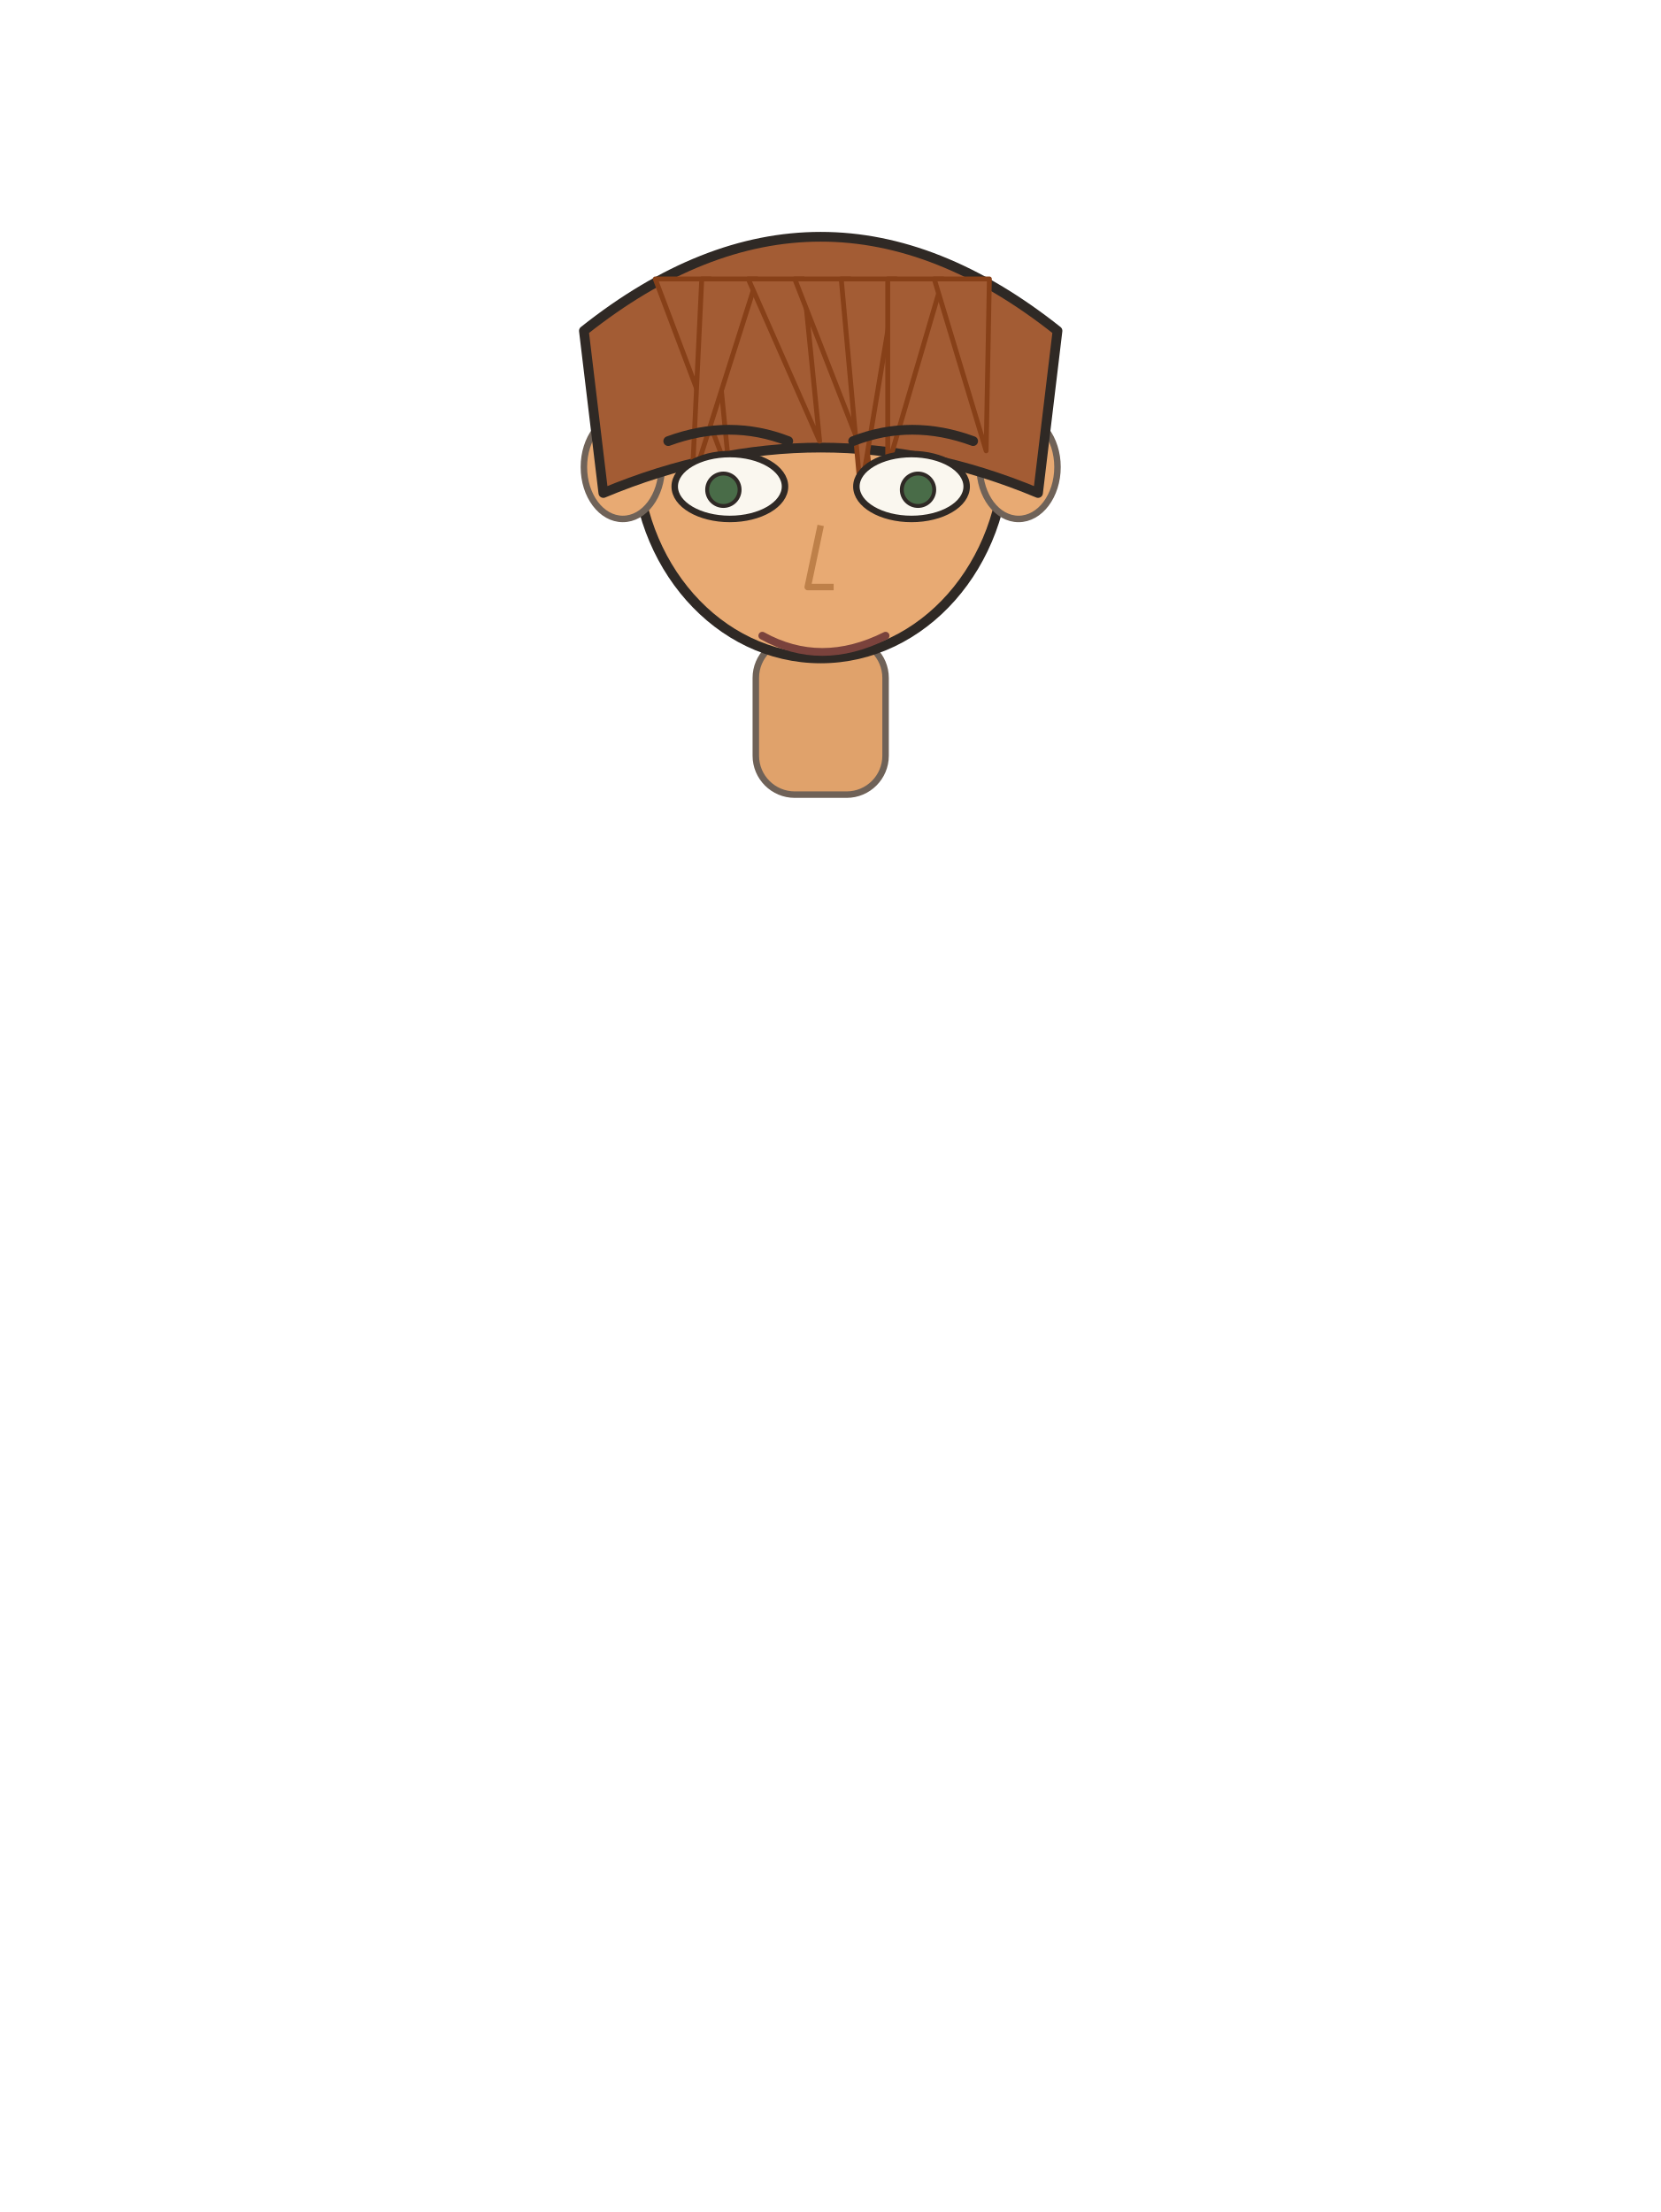
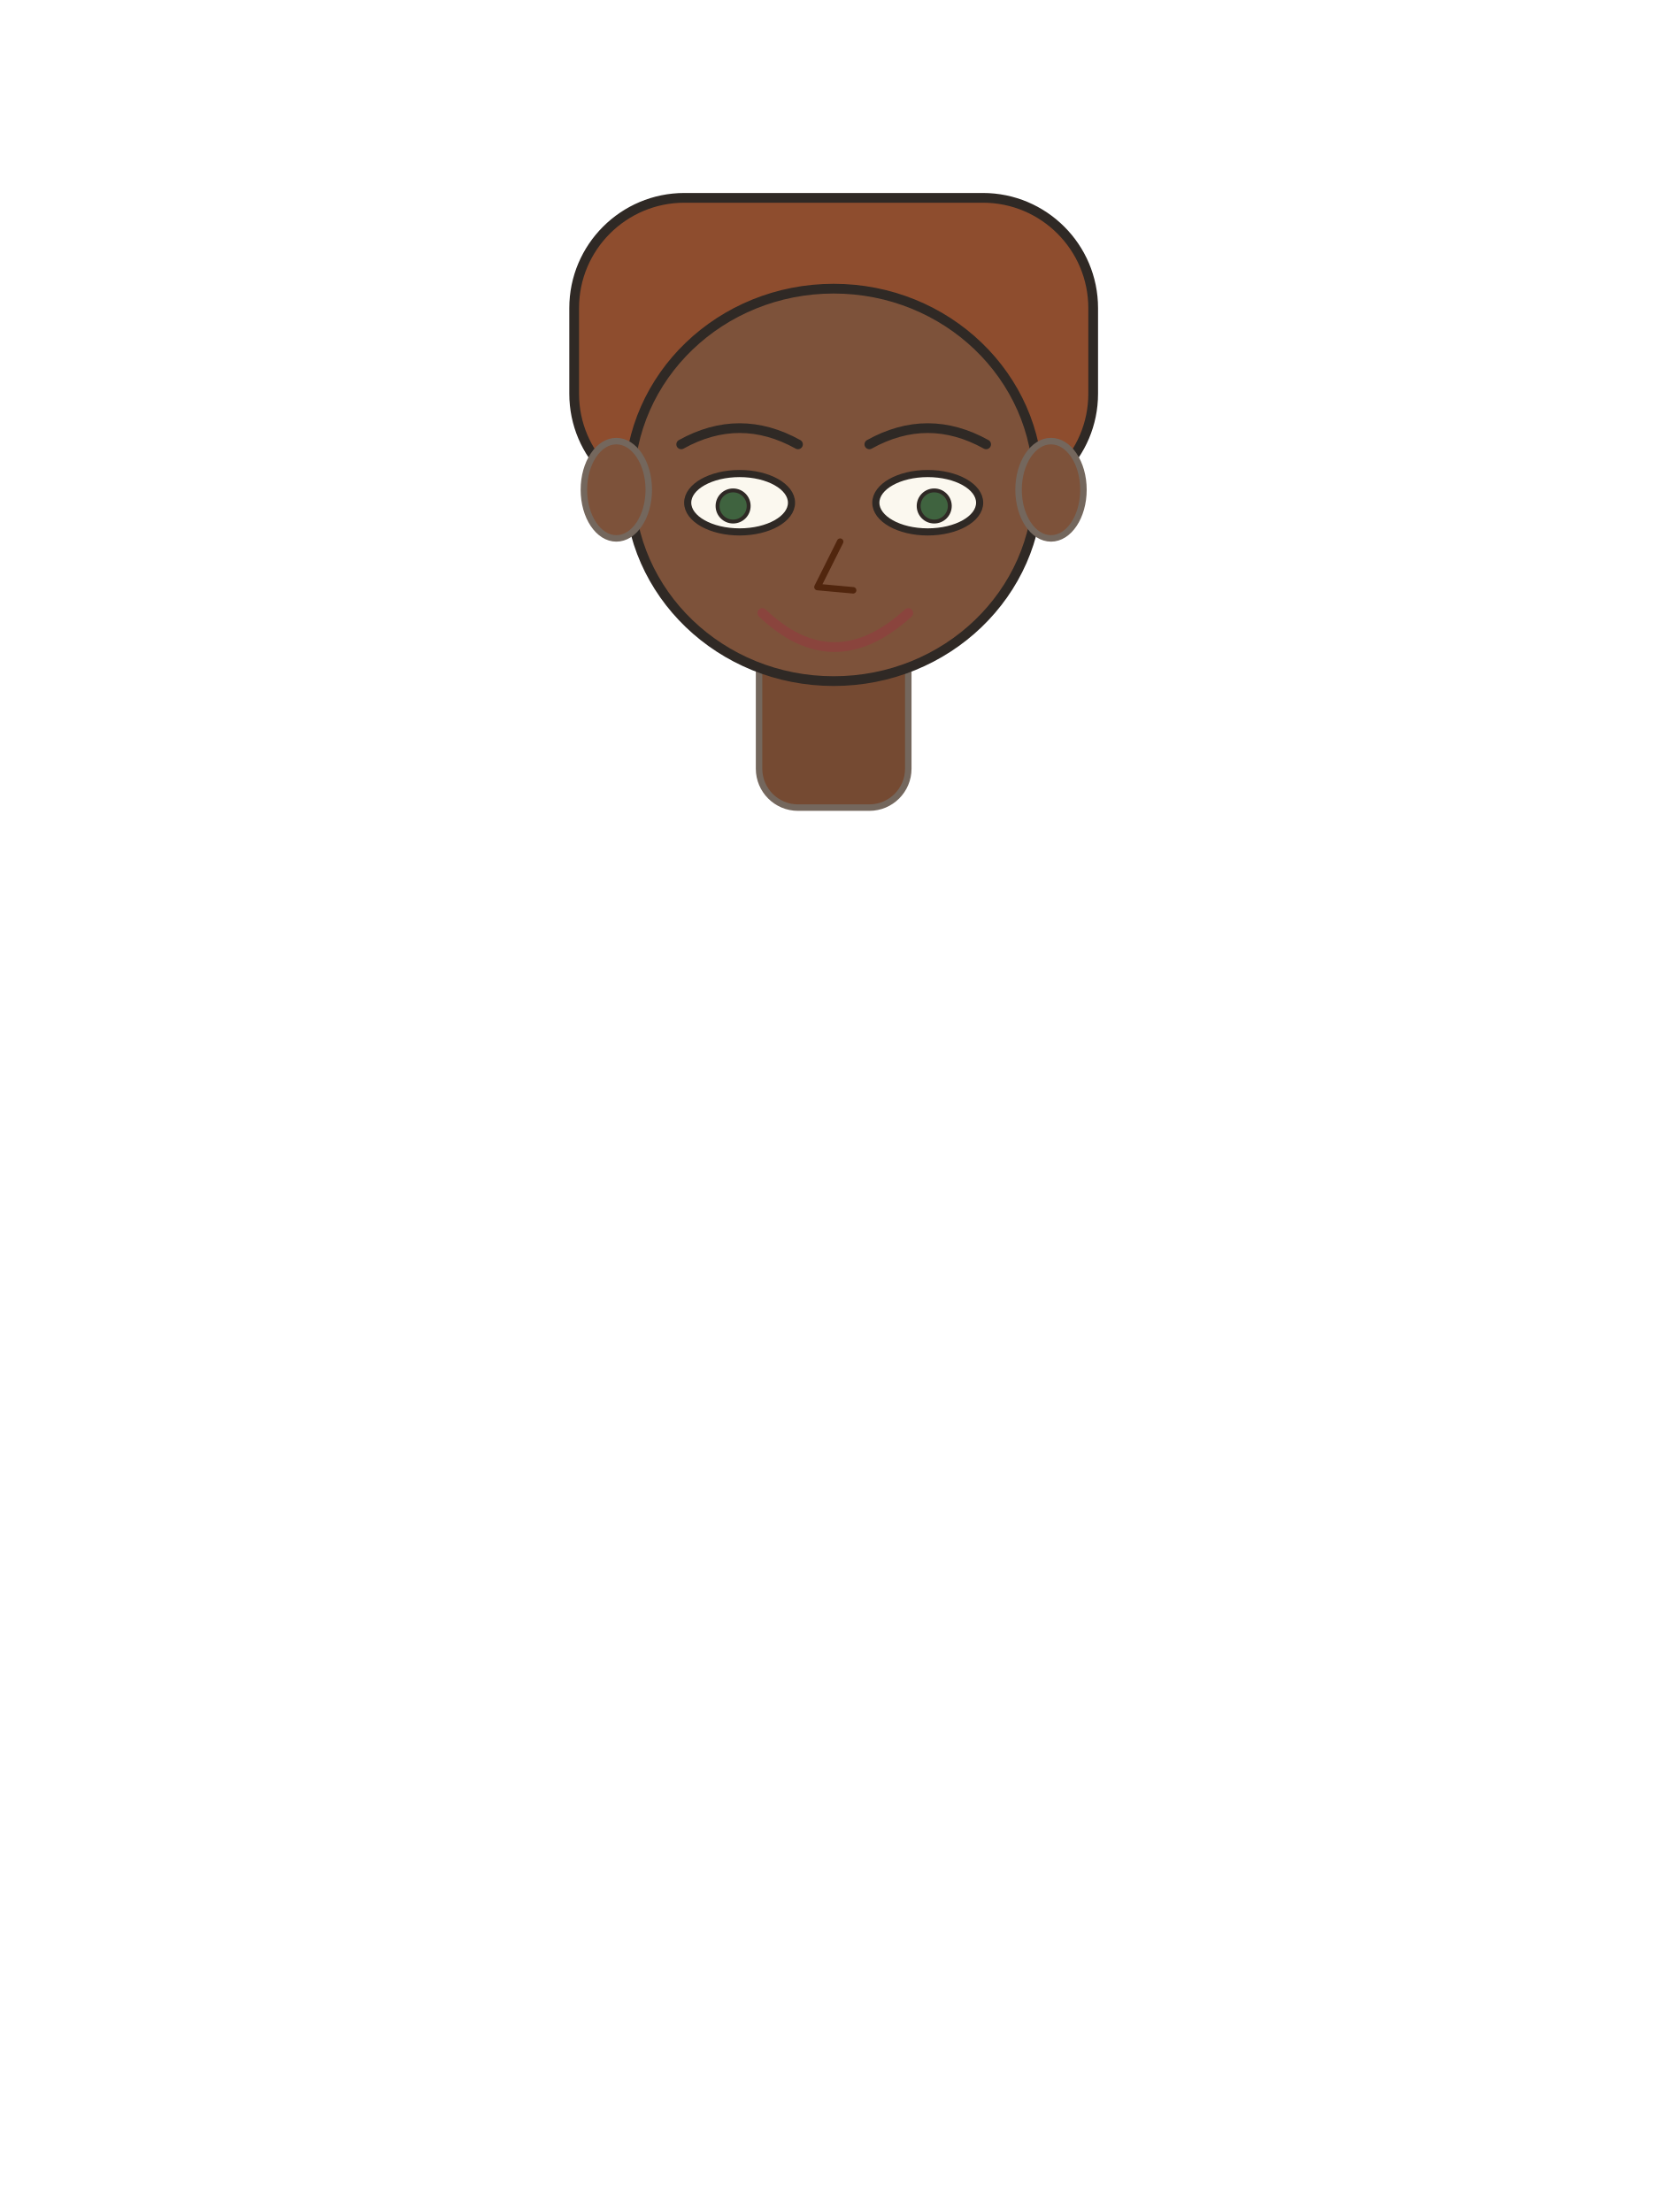
<svg xmlns="http://www.w3.org/2000/svg" baseProfile="full" height="682" version="1.1" viewBox="0 0 512 682" width="512">
  <defs />
-   <rect fill="#e0a26b" height="48" rx="12" stroke="#6f6258" stroke-linecap="round" stroke-linejoin="round" stroke-width="2" width="40" x="233" y="197" />
-   <ellipse cx="253" cy="138.5" fill="#e8aa73" rx="57.0" ry="64.5" stroke="#2f2925" stroke-linecap="round" stroke-linejoin="round" stroke-width="3" />
-   <ellipse cx="192.0" cy="144" fill="#e8aa73" rx="12" ry="16" stroke="#6f6258" stroke-linecap="round" stroke-linejoin="round" stroke-width="2" />
-   <ellipse cx="314.0" cy="144" fill="#e8aa73" rx="12" ry="16" stroke="#6f6258" stroke-linecap="round" stroke-linejoin="round" stroke-width="2" />
-   <path d="M 180.0 102 Q 253 44 326.0 102 L 320.0 152 Q 253 124 186.0 152 Z" fill="#a35c34" stroke="#2f2925" stroke-linecap="round" stroke-linejoin="round" stroke-width="3" />
-   <path d="M 202.0 86 L 219.0 86 L 225.0 147 Z" fill="#a35c34" stroke="#874018" stroke-linecap="round" stroke-linejoin="round" stroke-width="1.5" />
-   <path d="M 216.333 86 L 233.333 86 L 213.333 149 Z" fill="#a35c34" stroke="#874018" stroke-linecap="round" stroke-linejoin="round" stroke-width="1.5" />
-   <path d="M 230.667 86 L 247.667 86 L 252.667 136 Z" fill="#a35c34" stroke="#874018" stroke-linecap="round" stroke-linejoin="round" stroke-width="1.5" />
-   <path d="M 245.0 86 L 262.0 86 L 268.0 145 Z" fill="#a35c34" stroke="#874018" stroke-linecap="round" stroke-linejoin="round" stroke-width="1.5" />
-   <path d="M 259.333 86 L 276.333 86 L 265.333 152 Z" fill="#a35c34" stroke="#874018" stroke-linecap="round" stroke-linejoin="round" stroke-width="1.5" />
-   <path d="M 273.667 86 L 290.667 86 L 273.667 144 Z" fill="#a35c34" stroke="#874018" stroke-linecap="round" stroke-linejoin="round" stroke-width="1.5" />
-   <path d="M 288.0 86 L 305.0 86 L 304.0 139 Z" fill="#a35c34" stroke="#874018" stroke-linecap="round" stroke-linejoin="round" stroke-width="1.5" />
-   <ellipse cx="225" cy="150" fill="#faf7ef" rx="17" ry="10" stroke="#2f2925" stroke-linecap="round" stroke-linejoin="round" stroke-width="2" />
-   <circle cx="223" cy="151" fill="#496c48" r="5" stroke="#2f2925" stroke-width="1.2" />
-   <path d="M 243 136 Q 225 129 206 136" fill="none" stroke="#2f2925" stroke-linecap="round" stroke-width="3" />
-   <ellipse cx="281" cy="150" fill="#faf7ef" rx="17" ry="10" stroke="#2f2925" stroke-linecap="round" stroke-linejoin="round" stroke-width="2" />
-   <circle cx="283" cy="151" fill="#496c48" r="5" stroke="#2f2925" stroke-width="1.2" />
-   <path d="M 263 136 Q 281 129 300 136" fill="none" stroke="#2f2925" stroke-linecap="round" stroke-width="3" />
-   <path d="M 253 162 L 249 181 L 257 181" fill="none" stroke="#be8049" stroke-linejoin="round" stroke-width="2" />
-   <path d="M 235 196 Q 253 206 273 196" fill="none" stroke="#7a423c" stroke-linecap="round" stroke-width="2.4" />
+   <rect fill="#754a32" height="58" rx="12" stroke="#74675d" stroke-linecap="round" stroke-linejoin="round" stroke-width="2" width="46" x="234.0" y="191" />
+   <rect fill="#8e4d2e" height="94.38" rx="34" stroke="#2f2925" stroke-linecap="round" stroke-linejoin="round" stroke-width="3" width="160" x="177.0" y="61" />
+   <rect fill="#8e4d2e" height="40" rx="8" stroke="#8e4d2e" stroke-width="1" width="142" x="186.0" y="121" />
+   <ellipse cx="257" cy="149.5" fill="#7d523a" rx="63.0" ry="60.5" stroke="#2f2925" stroke-linecap="round" stroke-linejoin="round" stroke-width="3" />
+   <ellipse cx="190.0" cy="151" fill="#7d523a" rx="10" ry="15" stroke="#74675d" stroke-linecap="round" stroke-linejoin="round" stroke-width="2" />
+   <ellipse cx="324.0" cy="151" fill="#7d523a" rx="10" ry="15" stroke="#74675d" stroke-linecap="round" stroke-linejoin="round" stroke-width="2" />
+   <ellipse cx="228" cy="155" fill="#fbf8ef" rx="16" ry="9" stroke="#2f2925" stroke-linecap="round" stroke-linejoin="round" stroke-width="2.2" />
+   <circle cx="226" cy="156" fill="#3f633f" r="4.8" stroke="#2f2925" stroke-width="1.2" />
+   <path d="M 246 137 Q 228 127 210 137" fill="none" stroke="#2f2925" stroke-linecap="round" stroke-linejoin="round" stroke-width="3" />
+   <ellipse cx="286" cy="155" fill="#fbf8ef" rx="16" ry="9" stroke="#2f2925" stroke-linecap="round" stroke-linejoin="round" stroke-width="2.2" />
+   <circle cx="288" cy="156" fill="#3f633f" r="4.8" stroke="#2f2925" stroke-width="1.2" />
+   <path d="M 268 137 Q 286 127 304 137" fill="none" stroke="#2f2925" stroke-linecap="round" stroke-linejoin="round" stroke-width="3" />
+   <path d="M 259 167 L 252 181 L 263 182" fill="none" stroke="#51260e" stroke-linecap="round" stroke-linejoin="round" stroke-width="2" />
+   <path d="M 235 189 Q 257 210 280 189" fill="none" stroke="#8a443d" stroke-linecap="round" stroke-linejoin="round" stroke-width="3" />
</svg>
